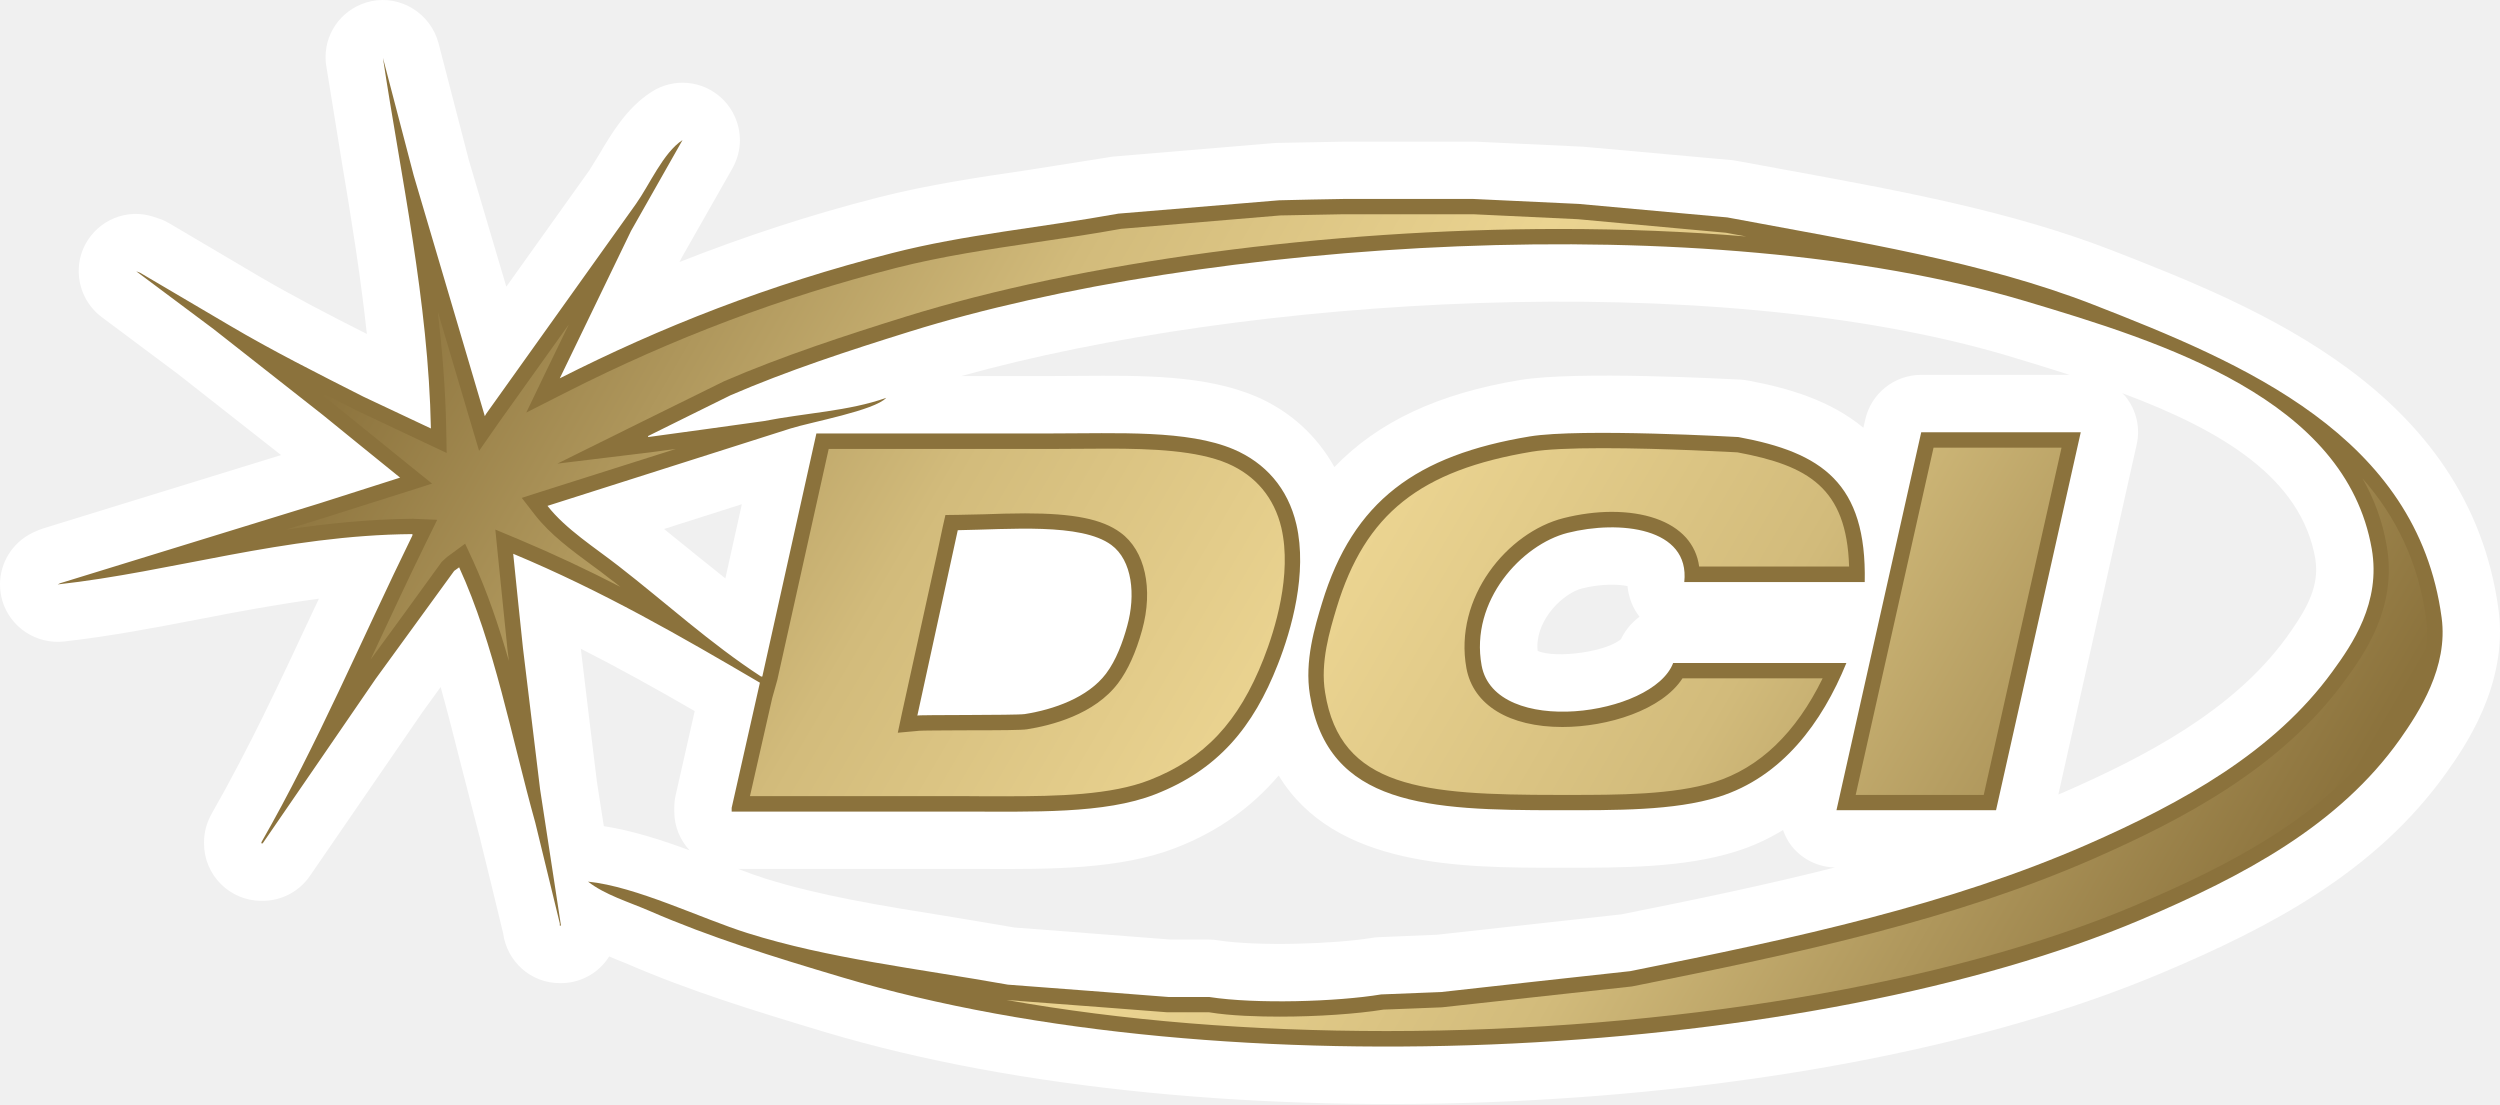
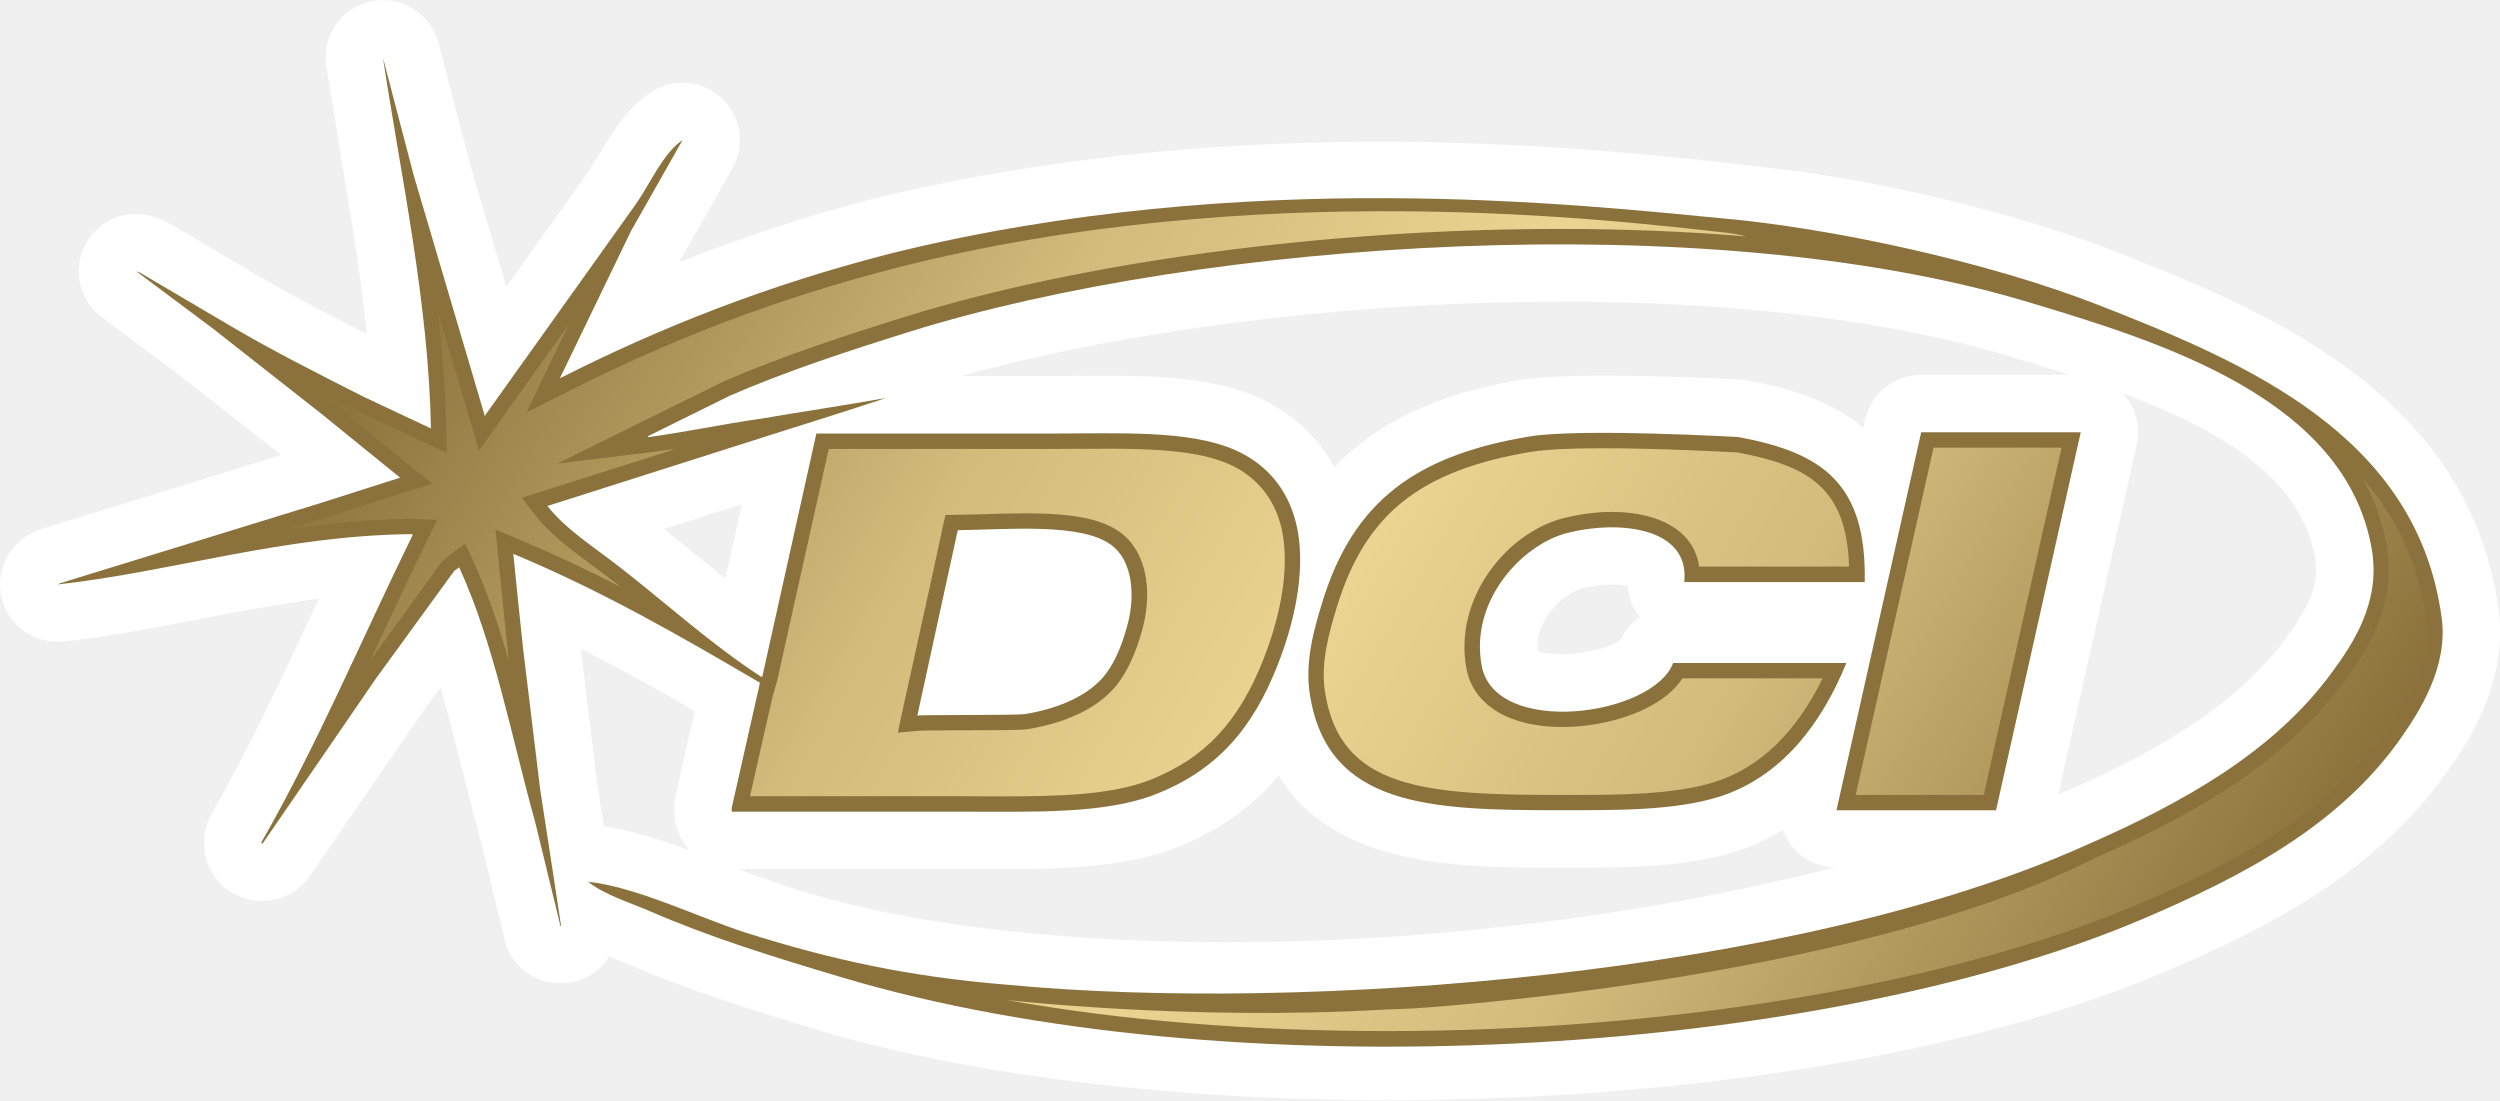
- <svg xmlns="http://www.w3.org/2000/svg" xmlns:xlink="http://www.w3.org/1999/xlink" version="1.1" width="600" height="264.971">
-   <linearGradient x1="0" y1="0" x2="1" y2="0" id="linearGradient440" gradientUnits="userSpaceOnUse" gradientTransform="matrix(44.2933,-25.57275,-25.57275,-44.2933,197.7744,271.2451)" spreadMethod="pad">
-     <stop style="stop-color:#8b723c" offset="0" />
-     <stop style="stop-color:#d2bb7b" offset="0.3" />
-     <stop style="stop-color:#ebd491" offset="0.5" />
-     <stop style="stop-color:#d2bb7b" offset="0.7" />
-     <stop style="stop-color:#8b723c" offset="1" />
-   </linearGradient>
-   <linearGradient x1="0" y1="0" x2="1" y2="0" id="linearGradient2999" xlink:href="#linearGradient440" gradientUnits="userSpaceOnUse" gradientTransform="matrix(44.2933,-25.57275,-25.57275,-44.2933,197.7744,271.2451)" spreadMethod="pad" />
-   <linearGradient x1="0" y1="0" x2="1" y2="0" id="linearGradient3002" xlink:href="#linearGradient440" gradientUnits="userSpaceOnUse" gradientTransform="matrix(408.8433,236.0458,-236.0458,408.8433,120.0081,16.49136)" spreadMethod="pad" />
-   <path d="m 384.251,150.896 c -0.213,0.471 -0.462,0.905 -0.683,1.375 0.222,-0.508 0.434,-0.941 0.683,-1.375" style="fill:#ffffff" />
-   <path d="m 548.672,153.102 c -12.913,17.667 -34.18,28.623 -53.324,37.023 -0.433,0.185 -0.905,0.36 -1.338,0.545 l 18.784,-83.941 c 0.941,-4.071 -0.074,-8.326 -2.668,-11.575 -0.249,-0.323 -0.545,-0.535 -0.794,-0.794 24.193,9.018 42.977,20.482 46.336,39.7 0.139,0.905 0.213,1.809 0.213,2.668 0,5.88 -3.424,11.104 -7.209,16.375 M 344.847,224.342 c -0.905,0.037 -13.956,0.582 -13.956,0.582 -0.572,0 -1.117,0.074 -1.661,0.176 -9.23,1.486 -27.359,2.058 -36.885,0.581 -0.72,-0.111 -1.403,-0.185 -2.123,-0.185 l -9.23,0 c -1.015,-0.067 -36.275,-2.769 -37.429,-2.88 -1.403,-0.222 -16.799,-2.815 -16.799,-2.815 -15.396,-2.446 -29.925,-4.827 -43.198,-8.972 -1.948,-0.619 -4.108,-1.412 -6.415,-2.28 l 53.831,0 5.151,0 c 16.089,0.074 32.74,0.111 46.087,-5.077 10.024,-3.895 18.064,-9.627 24.664,-17.344 13.412,22.061 43.733,22.134 66.985,22.134 l 1.449,0 c 14.206,0 28.873,0 41.241,-3.895 4.006,-1.218 7.79,-2.991 11.363,-5.151 0.507,1.366 1.154,2.704 2.086,3.858 2.529,3.166 6.35,5.049 10.384,5.114 -16.255,4.117 -33.275,7.68 -51.229,11.252 -1.191,0.148 -43.595,4.837 -44.315,4.901 M 168.058,133.986 c 0,0 -5.732,-4.652 -8.686,-7.024 0.397,-0.148 2.345,-0.757 2.345,-0.757 l 16.329,-5.197 c -0.757,3.424 -3.028,13.67 -3.96,17.815 -1.985,-1.625 -3.969,-3.175 -6.027,-4.837 m -2.557,70.095 c -6.775,-2.52 -13.846,-4.763 -20.584,-5.806 -0.757,-4.864 -1.625,-10.523 -1.661,-10.67 -0.037,-0.397 -1.985,-16.264 -1.985,-16.264 0,0 -1.551,-12.793 -1.874,-15.645 8.944,4.541 17.916,9.517 27.331,14.962 -2.021,8.907 -4.578,20.224 -4.578,20.224 -0.222,0.978 -0.323,1.985 -0.323,3 l 0,0.895 c 0,3.609 1.403,6.849 3.674,9.304 m 203.539,-47.878 c -0.037,-0.332 -0.074,-0.656 -0.074,-1.015 0,-7.024 6.526,-12.904 10.67,-13.947 4.551,-1.154 8.695,-1.052 10.966,-0.582 0.249,2.668 1.228,5.261 2.88,7.357 -2.086,1.551 -3.821,3.674 -4.791,6.203 0.286,-0.757 0.646,-1.117 0.646,-1.117 -3.064,3.277 -16.005,5.077 -20.298,3.101 M 481.89,85.388 c 5.049,1.514 9.987,3.028 14.824,4.578 l -35.62,0 c -6.461,0 -12.046,4.468 -13.449,10.781 l -0.434,1.911 c -7.901,-6.563 -17.999,-9.516 -27.479,-11.289 -0.572,-0.111 -1.154,-0.176 -1.726,-0.25 -4.043,-0.185 -39.663,-2.132 -53.112,0.074 -19.688,3.24 -34.18,10.024 -44.638,20.907 -4.144,-7.421 -10.458,-13.338 -18.719,-16.91 -12.184,-5.224 -27.58,-5.086 -42.506,-4.975 l -6.526,0.037 -21.774,0 c 67.852,-18.968 179.595,-26.14 251.158,-4.864 M 599.651,146.354 c -7.135,-52.853 -58.41,-72.828 -92.341,-86.101 -24.368,-9.517 -50.73,-14.353 -78.633,-19.467 l -11.612,-2.132 c -0.397,-0.074 -0.868,-0.138 -1.301,-0.212 l -35.62,-3.212 c -0.213,-0.037 -0.433,-0.037 -0.609,-0.037 l -25.347,-1.191 c -0.222,0 -0.434,0 -0.656,0 l -31.189,0 -15.609,0.295 c -0.287,0 -0.582,0 -0.905,0.037 l -38.574,3.24 c -0.332,0.037 -0.942,0.111 -1.265,0.185 l -19.365,3.064 c -11.824,1.726 -24.045,3.563 -35.842,6.563 -16.365,4.181 -32.159,9.369 -47.703,15.498 0.111,-0.175 0.507,-1.043 0.545,-1.08 0.397,-0.72 12.147,-21.378 12.147,-21.378 1.191,-2.132 1.809,-4.477 1.809,-6.784 0,-3.711 -1.514,-7.357 -4.329,-10.024 -4.615,-4.357 -11.575,-5.012 -16.91,-1.551 -5.954,3.821 -9.59,10.024 -12.544,14.999 l -2.381,3.858 c 0,0 -19.541,27.368 -19.901,27.876 -3.286,-11.067 -8.843,-29.925 -8.981,-30.322 -0.111,-0.471 -7.283,-28.088 -7.283,-28.088 C 103.38,3.283 96.236,-1.221 89.064,0.293 82.612,1.696 78.135,7.289 78.135,13.668 c 0,0.757 0.037,1.477 0.185,2.234 l 3.637,22.504 c 2.308,13.698 4.578,27.728 6.092,41.749 -9.046,-4.578 -17.695,-9.046 -25.993,-13.91 l -21.451,-12.664 c -0.868,-0.498 -1.625,-0.858 -2.557,-1.154 l -1.191,-0.397 c -6.424,-2.123 -13.347,0.794 -16.449,6.747 -1.043,1.985 -1.514,4.144 -1.514,6.277 0,4.283 1.985,8.437 5.594,11.104 0,0 18.138,13.559 18.387,13.735 0.249,0.213 21.922,17.233 24.59,19.328 -14.639,4.504 -57.081,17.593 -57.081,17.593 -0.683,0.213 -1.477,0.545 -2.086,0.831 L 7.68,127.93 C 2.889,130.312 0,135.139 0,140.262 c 0,1.265 0.185,2.594 0.545,3.858 1.874,6.415 8.15,10.569 14.824,9.84 11.141,-1.255 22.208,-3.388 32.879,-5.437 9.23,-1.809 18.673,-3.535 28.3,-4.837 -0.323,0.683 -1.44,3.028 -1.44,3.028 -7.929,17.021 -15.47,33.1 -24.304,48.57 -1.191,2.095 -1.837,4.467 -1.837,6.849 l 0,0.286 c 0,7.615 6.166,13.781 13.772,13.781 l 0.295,0 c 4.541,0 8.797,-2.243 11.353,-5.991 0,0 26.787,-39.008 27.008,-39.303 0.037,-0.067 2.778,-3.821 4.357,-6.018 1.698,6.092 3.286,12.332 4.837,18.498 l 4.541,17.556 c 0,-0.037 -0.037,-0.25 -0.037,-0.25 0,0.074 0.074,0.36 0.111,0.434 l -0.074,-0.185 c 0.36,1.412 5.298,21.599 5.621,23.039 0.905,6.747 6.6,11.972 13.596,11.972 l 0.286,0 c 4.006,0 7.827,-1.763 10.421,-4.827 0.434,-0.508 0.794,-1.015 1.154,-1.588 0.222,0.148 4.181,1.726 4.181,1.726 15.147,6.563 30.617,11.326 47.776,16.485 92.848,27.719 236.851,21.304 321.041,-14.39 25.208,-10.67 50.915,-23.907 68.009,-48.026 4.071,-5.732 14.852,-20.953 12.433,-38.98" style="fill:#ffffff" />
-   <path d="m 229.864,127.248 c 12.332,-0.185 29.602,-1.8 36.848,3.535 5.049,3.711 5.88,12.009 3.821,19.43 -1.043,3.858 -2.668,8.261 -5.086,11.464 -4.357,5.769 -12.618,8.621 -19.504,9.701 -2.16,0.323 -25.743,0.148 -25.78,0.36 3.249,-14.815 6.489,-29.676 9.701,-44.49 m 356.126,20.981 c -5.88,-43.733 -47.703,-61.114 -83.655,-75.135 -26.463,-10.31 -56.241,-14.999 -87.79,-20.916 -11.898,-1.08 -23.768,-2.16 -35.666,-3.24 -8.437,-0.397 -16.873,-0.794 -25.347,-1.191 l -30.931,0 c -5.197,0.101 -10.384,0.175 -15.618,0.323 l -38.574,3.203 c -18.571,3.36 -36.921,5.012 -54.228,9.452 -29.823,7.606 -55.567,17.778 -79.833,30.073 5.695,-11.833 11.39,-23.62 17.095,-35.371 4.108,-7.283 8.252,-14.538 12.369,-21.821 -4.652,3.037 -7.938,10.781 -11.178,15.332 -12.009,16.799 -23.98,33.599 -35.952,50.37 -0.111,0.176 -0.213,0.397 -0.323,0.572 -5.695,-19.218 -11.39,-38.472 -17.058,-57.727 -2.446,-9.406 -4.938,-18.858 -7.394,-28.263 4.228,28.153 10.929,58.484 11.51,88.944 -5.409,-2.557 -10.818,-5.077 -16.227,-7.643 -11.003,-5.584 -21.784,-10.993 -32.094,-17.085 -7.172,-4.218 -14.344,-8.437 -21.488,-12.655 -0.323,-0.111 -0.609,-0.222 -0.905,-0.332 6.166,4.615 12.369,9.23 18.535,13.846 8.76,6.895 17.528,13.781 26.251,20.63 6.166,5.049 12.369,10.024 18.535,15.036 -6.452,2.049 -12.95,4.144 -19.439,6.203 -20.694,6.378 -41.426,12.756 -62.157,19.144 -0.185,0.111 -0.397,0.175 -0.582,0.286 27.405,-3.028 54.339,-11.824 85.132,-12.083 l 0,0.332 C 86.757,153.462 76.225,178.587 62.739,202.134 l 0,0.286 0.295,0 c 9.046,-13.116 18.064,-26.316 27.11,-39.478 6.277,-8.612 12.581,-17.27 18.858,-25.928 0.397,-0.287 0.794,-0.572 1.191,-0.858 8.437,18.35 12.581,40.881 18.276,61.29 1.948,8.04 3.932,16.089 5.88,24.165 l 0,0.535 0.286,0 c -1.652,-10.855 -3.314,-21.774 -5.012,-32.703 -1.366,-11.252 -2.732,-22.568 -4.108,-33.857 -0.794,-7.569 -1.588,-15.101 -2.345,-22.679 21.424,8.944 40.207,19.799 59.204,30.94 -2.271,10.024 -4.541,20.048 -6.775,30.036 l 0,0.895 55.382,0 c 16.836,0 34.106,0.619 46.263,-4.144 15.064,-5.88 23.537,-16.079 29.454,-31.226 3.249,-8.252 7.135,-21.848 4.431,-33.562 -2.049,-8.769 -7.532,-14.787 -15.027,-17.999 -11.076,-4.717 -27.839,-3.821 -43.595,-3.821 l -56.573,0 c -4.329,19.476 -8.658,38.906 -12.978,58.345 l -0.295,0 c -12.147,-7.901 -22.891,-17.741 -34.18,-26.5 -5.621,-4.403 -12.692,-8.843 -17.085,-14.464 19.43,-6.203 38.906,-12.369 58.336,-18.571 4.938,-1.551 20.196,-4.32 22.965,-7.357 -9.046,3.212 -19.319,3.609 -29.454,5.594 -9.23,1.301 -18.461,2.557 -27.691,3.821 l 0,-0.249 c 6.563,-3.286 13.162,-6.489 19.762,-9.775 13.624,-5.88 28.19,-10.67 43.014,-15.285 70.52,-21.996 191.096,-30.109 267.496,-7.394 33.386,9.95 77.129,23.547 83.396,59.527 2.243,12.913 -4.68,22.937 -9.443,29.463 -13.993,19.255 -35.805,31.402 -58.917,41.537 -32.814,14.344 -69.265,22.319 -109.611,30.359 -15.11,1.652 -30.248,3.314 -45.358,5.012 -4.827,0.175 -9.627,0.397 -14.418,0.572 -10.68,1.772 -30.109,2.345 -41.251,0.619 l -9.738,0 c -12.867,-1.015 -25.743,-1.985 -38.583,-2.963 -21.987,-3.923 -43.087,-6.267 -62.48,-12.369 -11.141,-3.489 -26.648,-11.169 -38.297,-12.359 4.043,3.166 9.738,4.864 14.75,7.024 14.492,6.314 29.639,11.003 46.226,15.941 92.304,27.58 233.316,19.393 311.737,-13.846 24.774,-10.532 47.527,-22.642 62.166,-43.3 4.578,-6.498 11.612,-17.316 9.987,-29.177 M 461.094,103.739 c -6.784,30.248 -13.559,60.505 -20.344,90.716 l 38.297,0 c 6.775,-30.211 13.559,-60.468 20.334,-90.716 l -38.288,0 z m -59.536,55.382 c -4.827,12.766 -42.755,17.916 -45.967,0.609 -2.852,-15.609 9.701,-29.057 20.621,-31.836 12.443,-3.138 29.426,-1.292 28.014,11.796 l 43.309,0 c 0.498,-23.805 -10.31,-31.088 -30.322,-34.798 0,0 -37.752,-2.16 -50.084,-0.148 -27.156,4.514 -42.367,15.433 -49.835,39.958 -1.726,5.732 -4.246,13.91 -2.917,22.061 4.255,26.759 28.559,27.691 59.49,27.691 13.919,0 27.839,0.148 38.62,-3.203 15.249,-4.8 24.802,-17.815 30.645,-32.131 l -41.574,0 z" style="fill:#8b723c" />
-   <path d="m 322.38,51.42 -15.11,0.286 -38.214,3.212 c -6.747,1.228 -13.375,2.197 -20.011,3.175 l 0,0 c -11.861,1.763 -23.039,3.424 -33.968,6.203 l 0,0 c -27.506,7.024 -53.398,16.799 -79.03,29.777 l 0,0 -9.738,4.938 4.726,-9.84 5.474,-11.289 -16.836,23.584 -4.689,6.738 -2.16,-7.246 -7.754,-26.177 c 1.08,9.23 1.837,18.608 2.021,27.986 l 0,0 0.111,5.944 -5.372,-2.52 -6.563,-3.101 -9.775,-4.615 -2.345,-1.191 c -2.52,-1.301 -5.049,-2.566 -7.532,-3.858 l 0,0 4.181,3.314 18.571,15.036 5.335,4.292 -6.563,2.095 -9.701,3.064 -9.766,3.101 -9.129,2.806 c 9.812,-1.477 19.873,-2.52 30.396,-2.631 l 0,0 5.991,0.249 -2.64,5.372 c -3.96,8.049 -7.707,16.116 -11.501,24.202 l 0,0 c -0.609,1.292 -1.218,2.631 -1.837,3.96 l 0,0 7.643,-10.458 9.415,-12.978 1.006,-0.932 0.397,-0.332 4.218,-3.101 1.911,4.117 c 3.424,7.495 6.166,15.645 8.584,24.008 l 0,0 -0.323,-2.668 -1.154,-11.316 -1.154,-11.363 -0.618,-6.166 5.704,2.381 c 8.4,3.535 16.439,7.32 24.294,11.363 l 0,0 c -0.858,-0.692 -1.763,-1.412 -2.668,-2.058 l 0,0 c -1.329,-1.08 -2.778,-2.132 -4.255,-3.212 l 0,0 c -4.827,-3.563 -9.84,-7.246 -13.486,-11.898 l 0,0 -3.24,-4.181 5.049,-1.625 31.946,-10.126 -6.166,0.822 -22.282,2.704 20.371,-10.089 19.679,-9.701 c 14.03,-6.055 29.14,-10.993 43.383,-15.433 l 0,0 c 42.432,-13.199 101.137,-21.091 157.055,-21.091 l 0,0 c 15.618,0 30.617,0.609 44.823,1.8 l 0,0 -4.874,-0.895 -23.796,-2.169 -11.713,-1.08 -25.171,-1.191 -31.152,0 z m 141.668,56.028 -18.682,83.332 30.728,0 8.215,-36.746 10.458,-46.586 -30.719,0 z m -96.31,0.942 c -26.934,4.467 -40.087,14.925 -46.946,37.466 l 0,0 c -1.652,5.511 -3.96,13.089 -2.769,20.334 l 0,0 c 3.637,22.965 23.537,24.59 55.844,24.59 l 0,0 1.375,0 1.329,0 c 11.686,0 24.95,0 34.835,-3.064 l 0,0 c 10.883,-3.424 19.615,-11.796 26.03,-24.922 l 0,0 -33.635,0 c -4.911,7.615 -17.925,11.686 -28.817,11.686 l 0,0 c -12.756,0 -21.414,-5.261 -23.039,-14.095 l 0,0 c -3.101,-16.984 9.849,-32.666 23.371,-36.054 l 0,0 c 3.748,-0.941 7.717,-1.486 11.501,-1.486 l 0,0 c 7.929,0 14.242,2.206 17.805,6.166 l 0,0 c 1.735,1.948 2.815,4.292 3.175,6.96 l 0,0 35.989,0 c -0.582,-18.931 -9.812,-24.23 -26.796,-27.405 l 0,0 c -0.175,0 -17.556,-1.006 -32.343,-1.006 l 0,0 c -7.892,0 -13.624,0.286 -16.91,0.831 m -108.531,-0.683 -6.701,0.037 -53.619,0 -12.332,55.447 -1.218,4.329 -5.344,23.547 50.989,0 5.224,0.037 5.234,0 c 12.369,0 25.236,-0.286 34.466,-3.895 l 0,0 c 13.199,-5.16 21.378,-13.882 27.368,-29.131 l 0,0 c 2.704,-6.886 6.849,-20.159 4.255,-31.411 l 0,0 c -1.698,-7.172 -6.129,-12.507 -12.876,-15.424 l 0,0 c -7.357,-3.138 -18.202,-3.572 -28.808,-3.572 l 0,0 -6.637,0.037 z m -42.69,63.237 8.298,-37.715 1.44,-6.775 0.646,-2.852 2.926,-0.037 c 1.985,-0.028 4.108,-0.102 6.341,-0.138 l 0,0 c 3.212,-0.111 6.563,-0.222 9.849,-0.222 l 0,0 c 11.649,0 18.498,1.375 22.891,4.615 l 0,0 c 5.917,4.292 7.938,13.522 5.197,23.408 l 0,0 c -1.477,5.335 -3.424,9.627 -5.732,12.692 l 0,0 c -5.704,7.606 -16.153,10.2 -21.858,11.104 l 0,0 c -1.292,0.212 -6.018,0.249 -15.756,0.249 l 0,0 c -4.827,0.037 -9.23,0.037 -10.126,0.111 l 0,0 -5.16,0.471 1.043,-4.911 z m 356.31,-39.838 c 2.594,14.889 -5.658,26.177 -10.061,32.232 l 0,0 c -15.359,21.091 -39.155,33.46 -60.431,42.801 l 0,0 c -33.239,14.529 -69.662,22.421 -110.654,30.608 l 0,0 -45.644,5.012 -7.218,0.286 -6.775,0.258 c -6.415,1.043 -15.932,1.689 -24.876,1.689 l 0,0 c -4.837,0 -11.796,-0.175 -16.984,-1.043 l 0,0 -10.024,0 -13.486,-1.043 -25.134,-1.911 c 27.691,4.938 58.594,7.458 91.261,7.458 l 0,0 c 67.899,0 134.994,-11.243 179.595,-30.137 l 0,0 c 22.864,-9.701 46.041,-21.525 60.616,-42.081 l 0,0 c 3.203,-4.578 10.846,-15.359 9.295,-26.5 l 0,0 c -1.837,-13.809 -7.283,-24.774 -15.322,-33.931 l 0,0 c 2.815,4.911 4.837,10.31 5.843,16.301" style="fill:url(#linearGradient3002)" />
+ <svg xmlns="http://www.w3.org/2000/svg" id="Layer_2" data-name="Layer 2" viewBox="0 0 600 264.04">
+   <defs>
+     <style>
+       .cls-1 {
+         fill: url(#New_Gradient_Swatch_2);
+       }
+ 
+       .cls-1, .cls-2, .cls-3 {
+         stroke-width: 0px;
+       }
+ 
+       .cls-2 {
+         fill: #fff;
+       }
+ 
+       .cls-3 {
+         fill: #8b723c;
+       }
+     </style>
+     <linearGradient id="New_Gradient_Swatch_2" data-name="New Gradient Swatch 2" x1="-657.36" y1="672.95" x2="-656.36" y2="672.95" gradientTransform="translate(110029.89 430315.19) rotate(30) scale(472.09 -472.09)" gradientUnits="userSpaceOnUse">
+       <stop offset="0" stop-color="#8b723c" />
+       <stop offset=".3" stop-color="#d2bb7b" />
+       <stop offset=".5" stop-color="#ebd491" />
+       <stop offset=".7" stop-color="#d2bb7b" />
+       <stop offset="1" stop-color="#8b723c" />
+     </linearGradient>
+   </defs>
+   <g id="Layer_1-2" data-name="Layer 1">
+     <g>
+       <path class="cls-2" d="M548.67,153.1c-12.91,17.67-34.18,28.62-53.32,37.02-.43.18-.9.36-1.34.54l18.78-83.94c.94-4.07-.07-8.33-2.67-11.57-.25-.32-.54-.54-.79-.79,24.19,9.02,42.98,20.48,46.34,39.7.14.9.21,1.81.21,2.67,0,5.88-3.42,11.1-7.21,16.37M183.57,210.83c-1.95-.62-4.11-1.41-6.42-2.28h58.98c16.09.07,32.74.11,46.09-5.08,10.02-3.9,18.06-9.63,24.66-17.34,13.41,22.06,43.73,22.13,66.98,22.13h1.45c14.21,0,28.87,0,41.24-3.9,4.01-1.22,7.79-2.99,11.36-5.15.51,1.37,1.15,2.7,2.09,3.86,2.53,3.17,6.35,5.05,10.38,5.11-98.36,24.94-205.97,22.1-256.83,2.64ZM168.06,133.99s-5.73-4.65-8.69-7.02c.4-.15,2.34-.76,2.34-.76l16.33-5.2c-.76,3.42-3.03,13.67-3.96,17.81-1.98-1.62-3.97-3.18-6.03-4.84M165.5,204.08c-6.78-2.52-13.85-4.76-20.58-5.81-.76-4.86-1.62-10.52-1.66-10.67-.04-.4-1.98-16.26-1.98-16.26,0,0-1.55-12.79-1.87-15.65,8.94,4.54,17.92,9.52,27.33,14.96-2.02,8.91-4.58,20.22-4.58,20.22-.22.98-.32,1.98-.32,3v.9c0,3.61,1.4,6.85,3.67,9.3M369.04,156.2c-.04-.33-.07-.66-.07-1.02,0-7.02,6.53-12.9,10.67-13.95,4.55-1.15,8.7-1.05,10.97-.58.25,2.67,1.23,5.26,2.88,7.36-2.09,1.55-3.82,3.67-4.79,6.2.29-.76.65-1.12.65-1.12-3.06,3.28-16.01,5.08-20.3,3.1M481.89,85.39c5.05,1.51,9.99,3.03,14.82,4.58h-35.62c-6.46,0-12.05,4.47-13.45,10.78l-.43,1.91c-7.9-6.56-18-9.52-27.48-11.29-.57-.11-1.15-.18-1.73-.25-4.04-.18-39.66-2.13-53.11.07-19.69,3.24-34.18,10.02-44.64,20.91-4.14-7.42-10.46-13.34-18.72-16.91-12.18-5.22-27.58-5.09-42.51-4.98l-6.53.04h-21.77c67.85-18.97,179.6-26.14,251.16-4.86M599.65,146.35c-7.14-52.85-58.41-72.83-92.34-86.1-24.37-9.52-56.6-16.83-78.63-19.47-47.94-5.85-129.74-14.37-217.89,6.6-16.37,4.18-32.16,9.37-47.7,15.5.11-.18.51-1.04.54-1.08.4-.72,12.15-21.38,12.15-21.38,1.19-2.13,1.81-4.48,1.81-6.78,0-3.71-1.51-7.36-4.33-10.02-4.62-4.36-11.57-5.01-16.91-1.55-5.95,3.82-9.59,10.02-12.54,15l-2.38,3.86s-19.54,27.37-19.9,27.88c-3.29-11.07-8.84-29.92-8.98-30.32-.11-.47-7.28-28.09-7.28-28.09-1.87-7.11-9.02-11.61-16.19-10.1-6.45,1.4-10.93,7-10.93,13.37,0,.76.04,1.48.18,2.23l3.64,22.5c2.31,13.7,4.58,27.73,6.09,41.75-9.05-4.58-17.69-9.05-25.99-13.91l-21.45-12.66c-.87-.5-1.62-.86-2.56-1.15l-1.19-.4c-6.42-2.12-13.35.79-16.45,6.75-1.04,1.98-1.51,4.14-1.51,6.28,0,4.28,1.98,8.44,5.59,11.1,0,0,18.14,13.56,18.39,13.73.25.21,21.92,17.23,24.59,19.33-14.64,4.5-57.08,17.59-57.08,17.59-.68.21-1.48.54-2.09.83l-.62.29c-4.79,2.38-7.68,7.21-7.68,12.33,0,1.26.18,2.59.54,3.86,1.87,6.42,8.15,10.57,14.82,9.84,11.14-1.26,22.21-3.39,32.88-5.44,9.23-1.81,18.67-3.54,28.3-4.84-.32.68-1.44,3.03-1.44,3.03-7.93,17.02-15.47,33.1-24.3,48.57-1.19,2.1-1.84,4.47-1.84,6.85v.29c0,7.62,6.17,13.78,13.77,13.78h.3c4.54,0,8.8-2.24,11.35-5.99,0,0,26.79-39.01,27.01-39.3.04-.07,2.78-3.82,4.36-6.02,1.7,6.09,3.29,12.33,4.84,18.5l4.54,17.56s-.04-.25-.04-.25c0,.07.07.36.11.43l-.07-.18c.36,1.41,5.3,21.6,5.62,23.04.9,6.75,6.6,11.97,13.6,11.97h.29c4.01,0,7.83-1.76,10.42-4.83.43-.51.79-1.02,1.15-1.59.22.15,4.18,1.73,4.18,1.73,15.15,6.56,30.62,11.33,47.78,16.49,87.87,25.51,236.85,21.3,321.04-14.39,25.21-10.67,50.91-23.91,68.01-48.03,4.07-5.73,14.85-20.95,12.43-38.98" />
+       <path class="cls-3" d="M229.86,127.25c12.33-.18,29.6-1.8,36.85,3.54,5.05,3.71,5.88,12.01,3.82,19.43-1.04,3.86-2.67,8.26-5.09,11.46-4.36,5.77-12.62,8.62-19.5,9.7-2.16.32-25.74.15-25.78.36,3.25-14.81,6.49-29.68,9.7-44.49M585.99,148.23c-5.88-43.73-46.7-61.11-82.65-75.14-26.46-10.31-63.55-18.3-89.75-20.67-33.77-3.15-114.58-12.58-199.4,8.31-29.82,7.61-55.57,17.78-79.83,30.07,5.7-11.83,11.39-23.62,17.09-35.37,4.11-7.28,8.25-14.54,12.37-21.82-4.65,3.04-7.94,10.78-11.18,15.33-12.01,16.8-23.98,33.6-35.95,50.37-.11.18-.21.4-.32.57-5.7-19.22-11.39-38.47-17.06-57.73-2.45-9.41-4.94-18.86-7.39-28.26,4.23,28.15,10.93,58.48,11.51,88.94-5.41-2.56-10.82-5.08-16.23-7.64-11-5.58-21.78-10.99-32.09-17.09-7.17-4.22-14.34-8.44-21.49-12.65-.32-.11-.61-.22-.9-.33,6.17,4.62,12.37,9.23,18.53,13.85,8.76,6.9,17.53,13.78,26.25,20.63,6.17,5.05,12.37,10.02,18.53,15.04-6.45,2.05-12.95,4.14-19.44,6.2-20.69,6.38-41.43,12.76-62.16,19.14-.18.11-.4.18-.58.29,27.4-3.03,54.34-11.82,85.13-12.08v.33c-12.22,24.95-22.75,50.07-36.24,73.62v.29h.3c9.05-13.12,18.06-26.32,27.11-39.48,6.28-8.61,12.58-17.27,18.86-25.93.4-.29.79-.57,1.19-.86,8.44,18.35,12.58,40.88,18.28,61.29,1.95,8.04,3.93,16.09,5.88,24.17v.54h.29c-1.65-10.85-3.31-21.77-5.01-32.7-1.37-11.25-2.73-22.57-4.11-33.86-.79-7.57-1.59-15.1-2.34-22.68,21.42,8.94,40.21,19.8,59.2,30.94-2.27,10.02-4.54,20.05-6.78,30.04v.9h55.38c16.84,0,34.11.62,46.26-4.14,15.06-5.88,23.54-16.08,29.45-31.23,3.25-8.25,7.14-21.85,4.43-33.56-2.05-8.77-7.53-14.79-15.03-18-11.08-4.72-27.84-3.82-43.6-3.82h-56.57c-4.33,19.48-8.66,38.91-12.98,58.35h-.3c-12.15-7.9-22.89-17.74-34.18-26.5-5.62-4.4-12.69-8.84-17.09-14.46,19.43-6.2,38.91-12.37,58.34-18.57,4.94-1.55,12.51-3.92,22.97-7.36-11.77,2.07-19.6,3.19-29.82,4.94-9.23,1.3-18.09,3.21-27.32,4.47v-.25c6.56-3.29,13.16-6.49,19.76-9.77,13.62-5.88,28.19-10.67,43.01-15.29,70.52-22,191.1-30.11,267.5-7.39,33.39,9.95,77.13,23.55,83.4,59.53,2.24,12.91-4.68,22.94-9.44,29.46-13.99,19.25-35.8,31.4-58.92,41.54-69.79,31.45-188.52,40.31-258.96,33.6-24.38-1.96-43.09-6.27-62.48-12.37-11.14-3.49-26.65-11.17-38.3-12.36,4.04,3.17,9.74,4.86,14.75,7.02,14.49,6.31,29.64,11,46.23,15.94,92.3,27.58,233.32,19.39,311.74-13.85,24.77-10.53,47.53-22.64,62.17-43.3,4.58-6.5,11.61-17.32,9.99-29.18M461.09,103.74c-6.78,30.25-13.56,60.51-20.34,90.72h38.3c6.78-30.21,13.56-60.47,20.33-90.72h-38.29ZM401.56,159.12c-4.83,12.77-42.76,17.92-45.97.61-2.85-15.61,9.7-29.06,20.62-31.84,12.44-3.14,29.43-1.29,28.01,11.8h43.31c.5-23.81-10.31-31.09-30.32-34.8,0,0-37.75-2.16-50.08-.15-27.16,4.51-42.37,15.43-49.83,39.96-1.73,5.73-4.25,13.91-2.92,22.06,4.26,26.76,28.56,27.69,59.49,27.69,13.92,0,27.84.15,38.62-3.2,15.25-4.8,24.8-17.81,30.64-32.13h-41.57Z" />
+       <path class="cls-1" d="M215.08,64.3h0c-27.51,7.02-53.4,16.8-79.03,29.78h0l-9.74,4.94,4.73-9.84,5.47-11.29-16.84,23.58-4.69,6.74-2.16-7.25-7.75-26.18c1.08,9.23,1.84,18.61,2.02,27.99h0l.11,5.94-5.37-2.52-6.56-3.1-9.77-4.62-2.34-1.19c-2.52-1.3-5.05-2.57-7.53-3.86h0l4.18,3.31,18.57,15.04,5.34,4.29-6.56,2.1-9.7,3.06-9.77,3.1-9.13,2.81c9.81-1.48,19.87-2.52,30.4-2.63h0l5.99.25-2.64,5.37c-3.96,8.05-7.71,16.12-11.5,24.2h0c-.61,1.29-1.22,2.63-1.84,3.96h0l7.64-10.46,9.41-12.98,1.01-.93.4-.33,4.22-3.1,1.91,4.12c3.42,7.5,6.17,15.65,8.58,24.01h0l-.32-2.67-1.15-11.32-1.15-11.36-.62-6.17,5.7,2.38c8.4,3.54,16.44,7.32,24.29,11.36h0c-.86-.69-1.76-1.41-2.67-2.06h0c-1.33-1.08-2.78-2.13-4.26-3.21h0c-4.83-3.56-9.84-7.25-13.49-11.9h0l-3.24-4.18,5.05-1.62,31.95-10.13-6.17.82-22.28,2.7,20.37-10.09,19.68-9.7c14.03-6.06,29.14-10.99,43.38-15.43h0c42.43-13.2,101.14-21.09,157.05-21.09h0c15.62,0,30.62.61,44.82,1.8h0s-2.22-.61-4.87-.9c-27.02-2.99-112.7-13.51-199.14,8.44ZM464.05,107.45l-18.68,83.33h30.73l8.22-36.75,10.46-46.59s-30.72,0-30.72,0ZM367.74,108.39c-26.93,4.47-40.09,14.93-46.95,37.47h0c-1.65,5.51-3.96,13.09-2.77,20.33h0c3.64,22.97,23.54,24.59,55.84,24.59h2.7c11.69,0,24.95,0,34.84-3.06h0c10.88-3.42,19.61-11.8,26.03-24.92h-33.64c-4.91,7.62-17.93,11.69-28.82,11.69h0c-12.76,0-21.41-5.26-23.04-14.09h0c-3.1-16.98,9.85-32.67,23.37-36.05h0c3.75-.94,7.72-1.49,11.5-1.49h0c7.93,0,14.24,2.21,17.81,6.17h0c1.74,1.95,2.82,4.29,3.18,6.96h35.99c-.58-18.93-9.81-24.23-26.8-27.4h0c-.18,0-17.56-1.01-32.34-1.01h0c-7.89,0-13.62.29-16.91.83M259.21,107.71l-6.7.04h-53.62l-12.33,55.45-1.22,4.33-5.34,23.55h50.99l5.22.04h5.23c12.37,0,25.24-.29,34.47-3.9h0c13.2-5.16,21.38-13.88,27.37-29.13h0c2.7-6.89,6.85-20.16,4.26-31.41h0c-1.7-7.17-6.13-12.51-12.88-15.42h0c-7.36-3.14-18.2-3.57-28.81-3.57h0l-6.64.04h0ZM216.52,170.94l8.3-37.72,1.44-6.78.65-2.85,2.93-.04c1.98-.03,4.11-.1,6.34-.14h0c3.21-.11,6.56-.22,9.85-.22h0c11.65,0,18.5,1.38,22.89,4.62h0c5.92,4.29,7.94,13.52,5.2,23.41h0c-1.48,5.34-3.42,9.63-5.73,12.69h0c-5.7,7.61-16.15,10.2-21.86,11.1h0c-1.29.21-6.02.25-15.76.25h0c-4.83.04-9.23.04-10.13.11h0l-5.16.47,1.04-4.91h0ZM572.83,131.11c2.59,14.89-5.66,26.18-10.06,32.23h0c-15.36,21.09-39.16,33.46-60.43,42.8h0c-58.55,29.57-163.52,35.91-163.52,35.91l-6.78.26c-46.4,2.7-90.5-2.31-90.5-2.31,27.69,4.94,58.59,7.46,91.26,7.46h0c67.9,0,134.99-11.24,179.6-30.14h0c22.86-9.7,46.04-21.53,60.62-42.08h0c3.2-4.58,10.85-15.36,9.29-26.5h0c-1.84-13.81-7.28-24.77-15.32-33.93h0c2.82,4.91,4.84,10.31,5.84,16.3" />
+     </g>
+   </g>
</svg>
